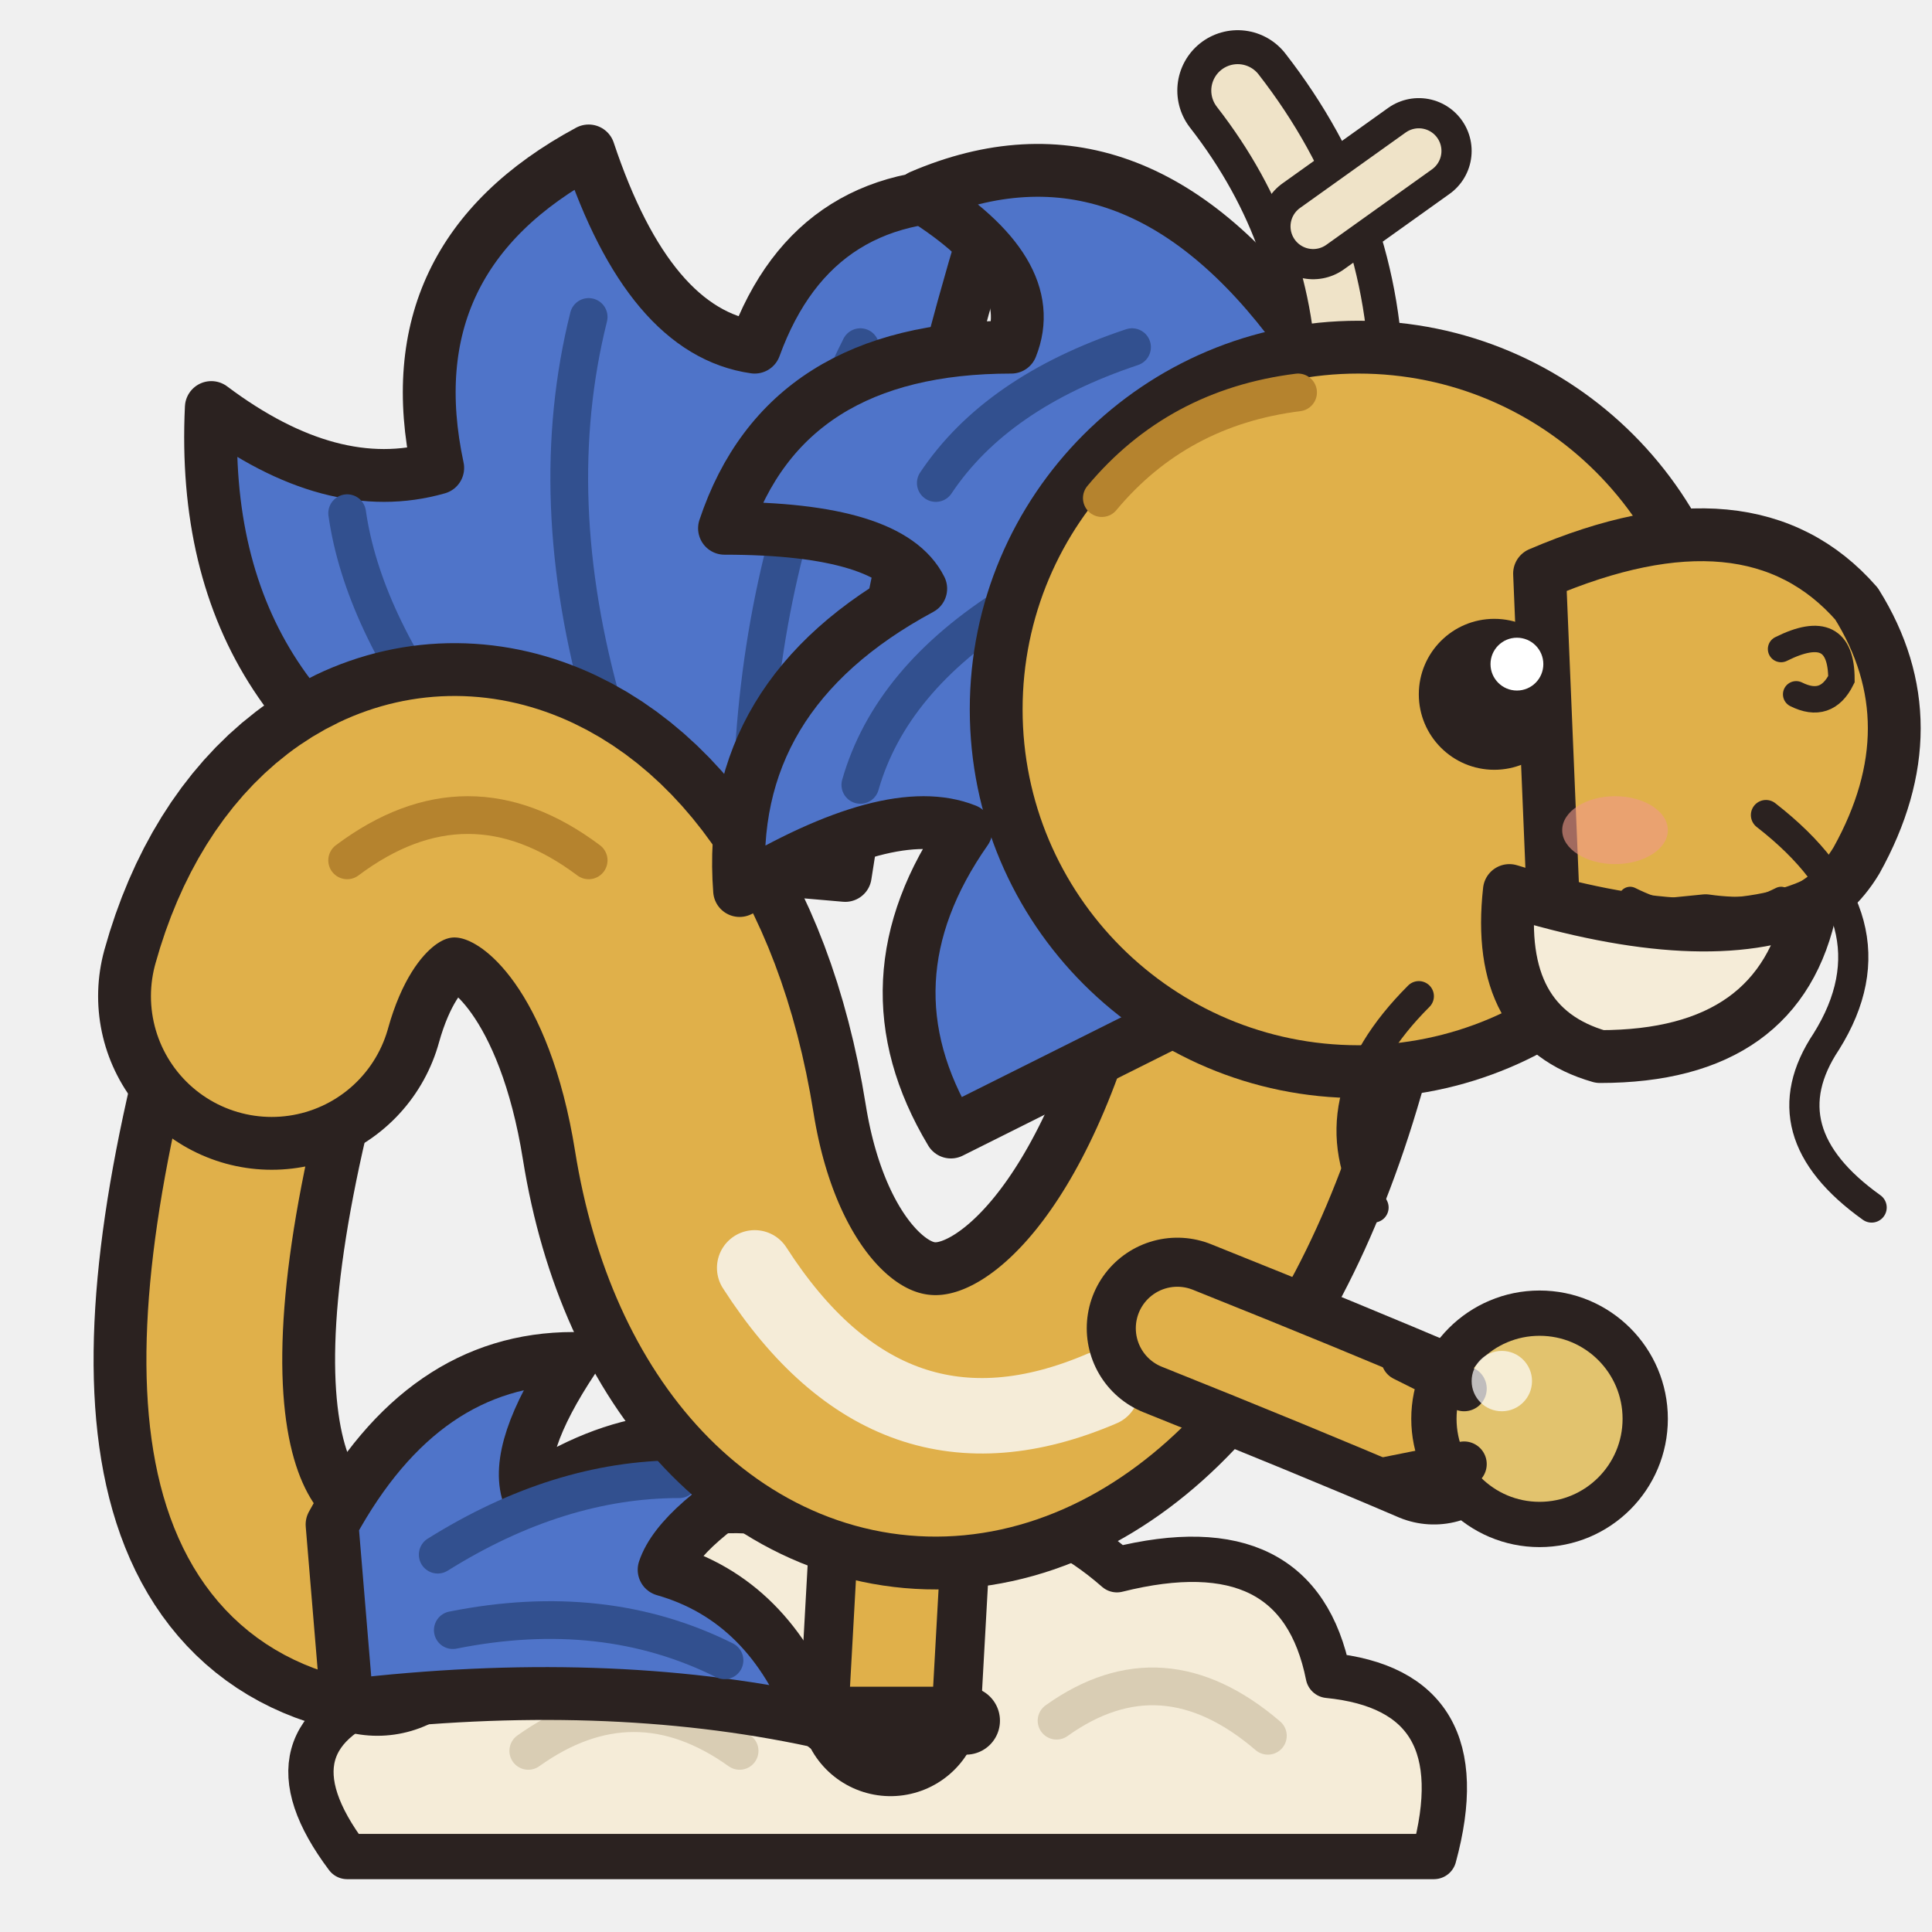
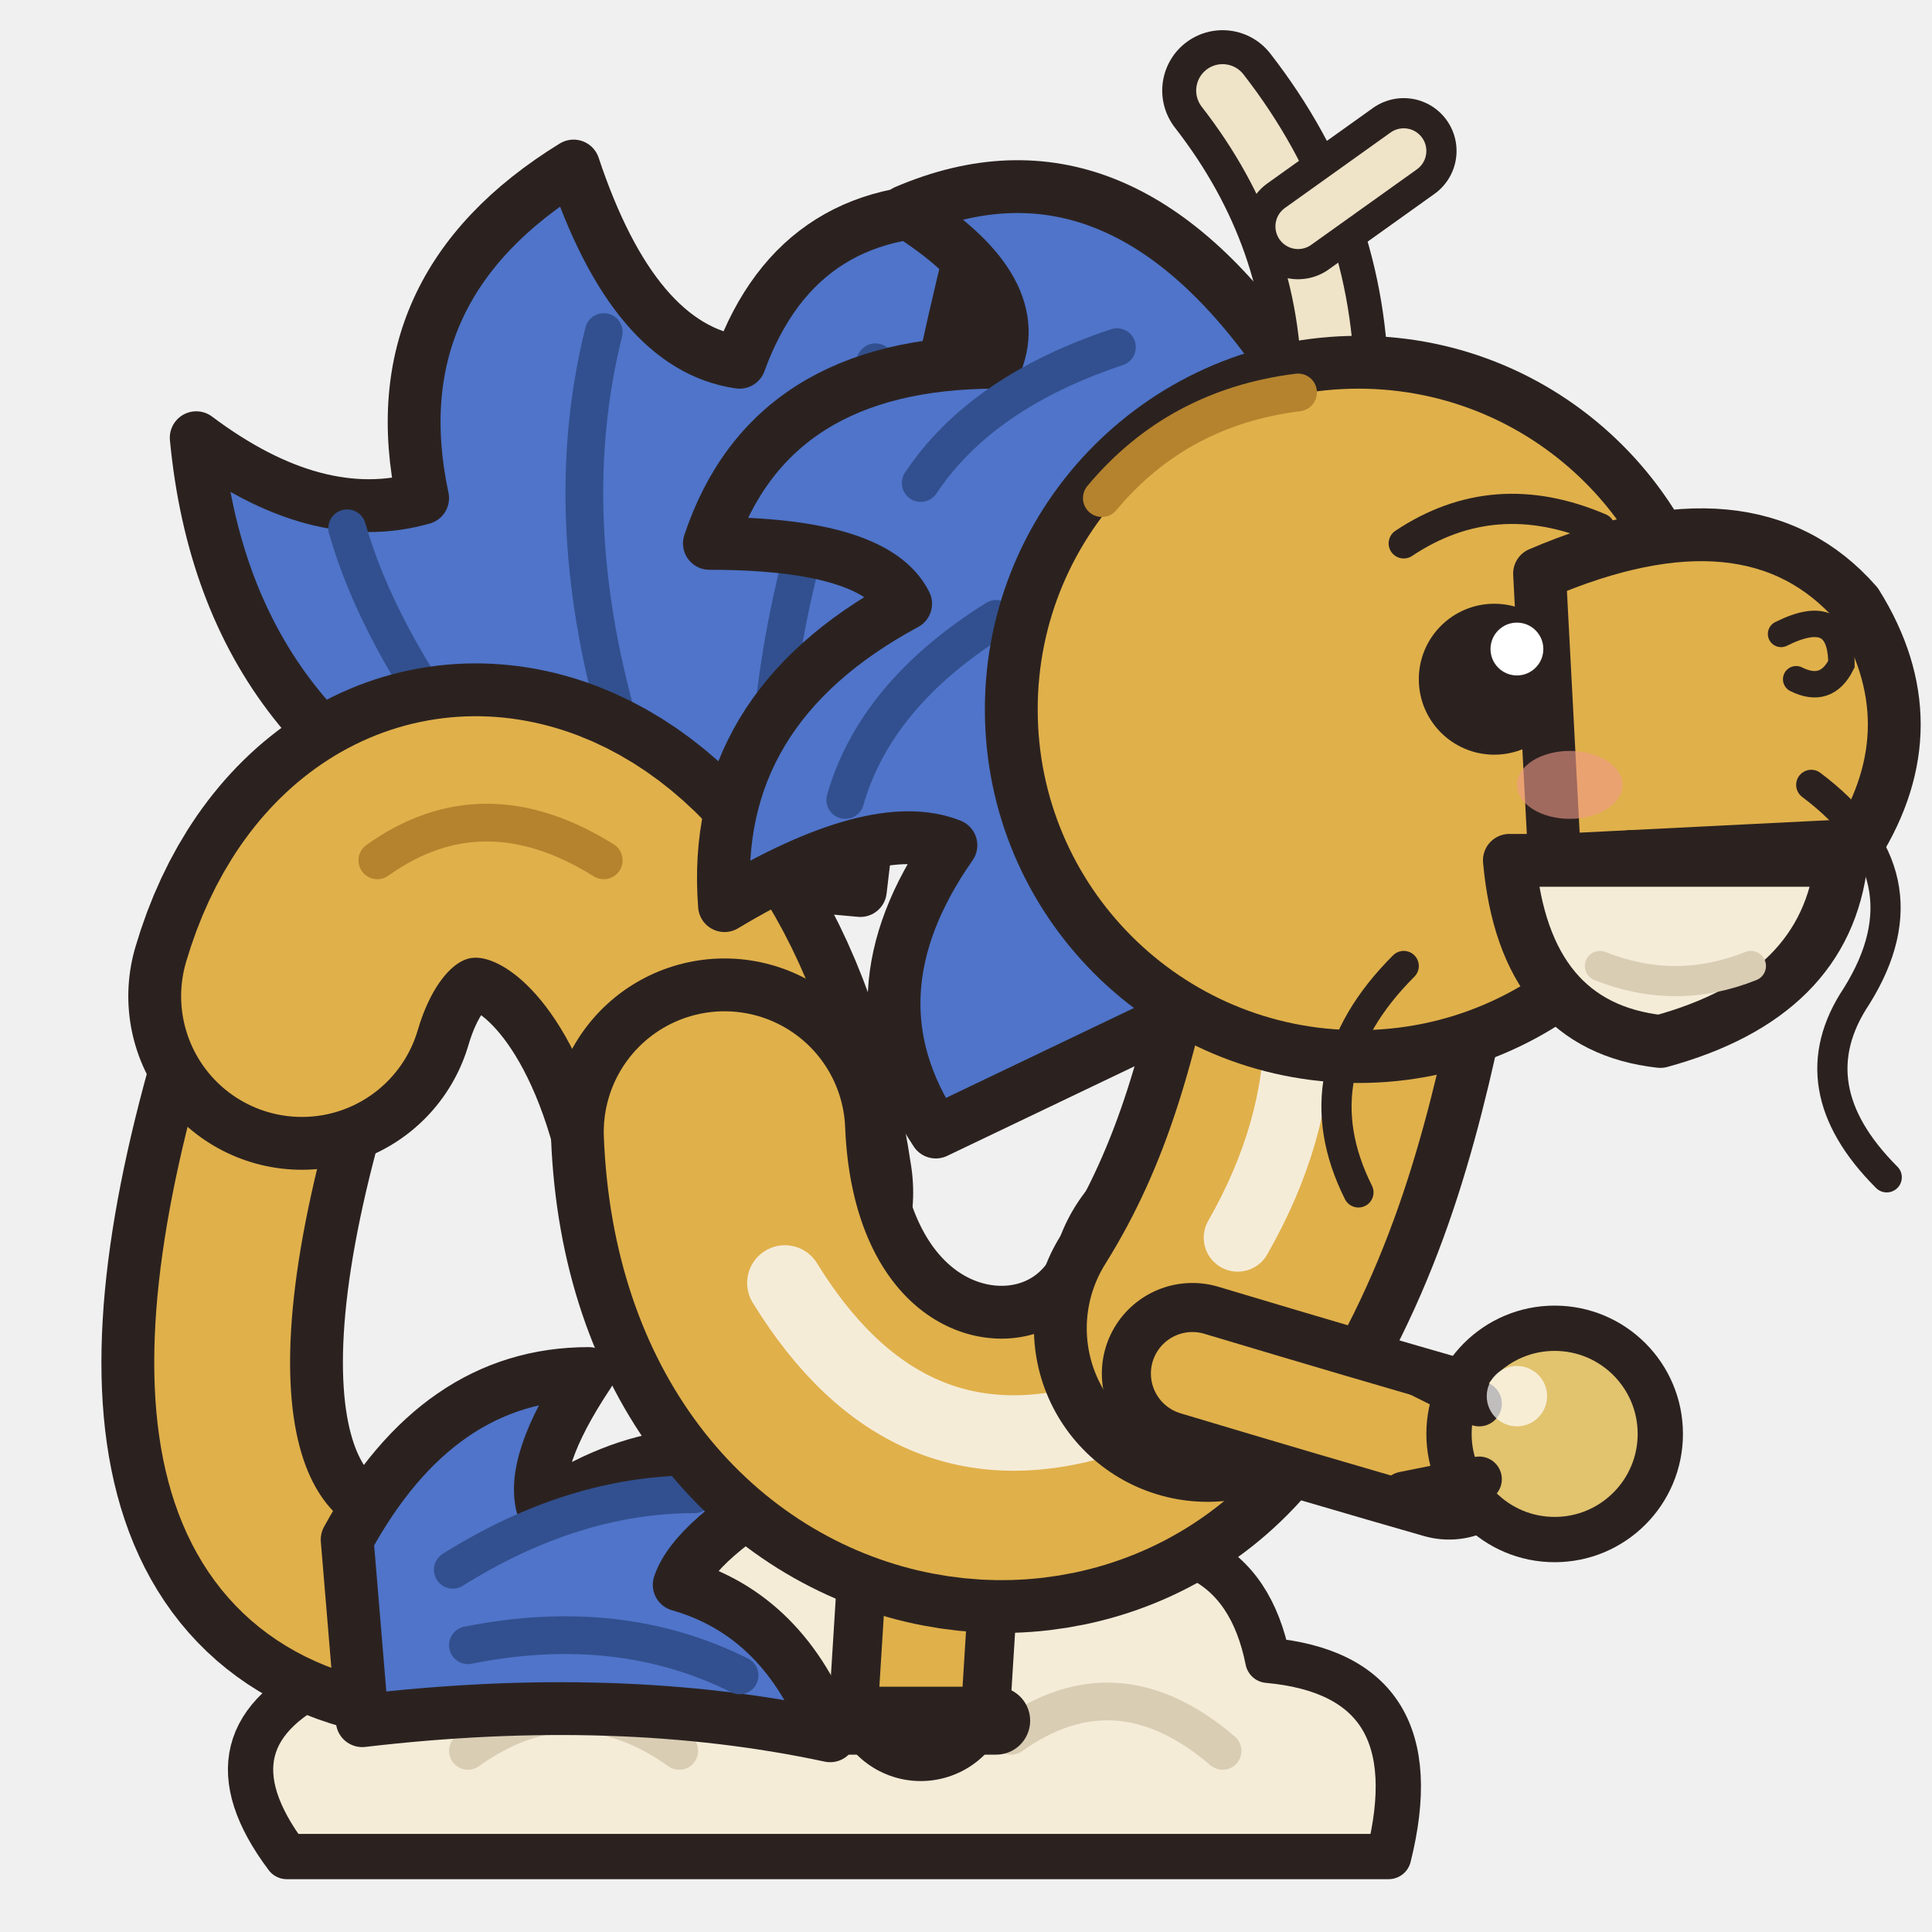
<svg xmlns="http://www.w3.org/2000/svg" viewBox="0 0 256 256" width="256" height="256">
  <g stroke="#2b2220" stroke-width="7" stroke-linejoin="round" stroke-linecap="round">
-     <path d="M46 246 Q34 230 52 224 Q54 206 78 210 Q90 194 114 204 Q132 194 148 208 Q172 202 176 222 Q196 224 190 246 Z" fill="#f5ecd8" stroke-width="6" />
-     <path d="M70 232 Q84 222 98 232 M140 228 Q154 218 168 230" fill="none" stroke="#d9cdb4" stroke-width="5" />
-     <path d="M66 112 Q26 96 28 54 Q44 66 58 62 Q52 34 78 20 Q86 44 100 46 Q108 24 132 26 Q120 64 112 116 Z" fill="#4f74c9" />
-     <path d="M60 98 Q48 82 46 68 M80 94 Q72 66 78 42 M100 98 Q102 70 114 46" fill="none" stroke="#32508f" stroke-width="5" />
-     <path d="M120 190 L118 226" stroke-width="24" />
-     <path d="M120 190 L118 226" stroke="#e0b04a" stroke-width="11" />
-     <path d="M110 228 L128 228" stroke-width="9" />
-     <path d="M38 128 Q14 208 50 214" fill="none" stroke-width="32" />
-     <path d="M38 128 Q14 208 50 214" fill="none" stroke="#e0b04a" stroke-width="18" />
-     <path d="M44 202 Q56 180 76 180 Q68 192 70 198 Q88 186 104 194 Q90 202 88 208 Q102 212 108 228 Q80 222 46 226 Z" fill="#4f74c9" />
-     <path d="M58 206 Q74 196 90 196 M60 216 Q80 212 96 220" fill="none" stroke="#32508f" stroke-width="5" />
-     <path d="M168 132 C150 206 100 200 92 150 C84 100 46 96 36 132" fill="none" stroke-width="46" />
-     <path d="M168 132 C150 206 100 200 92 150 C84 100 46 96 36 132" fill="none" stroke="#e0b04a" stroke-width="32" />
-     <path d="M100 168 Q118 196 146 184" fill="none" stroke="#f5ecd8" stroke-width="10" />
-     <path d="M46 114 Q62 102 78 114" fill="none" stroke="#b5832e" stroke-width="5" />
-     <path d="M156 176 Q176 184 190 190" fill="none" stroke-width="24" />
-     <path d="M156 176 Q176 184 190 190" fill="none" stroke="#e0b04a" stroke-width="11" />
-     <circle cx="204" cy="188" r="14" fill="#e2c36e" stroke-width="6" />
-     <path d="M186 180 L194 184 M184 196 L194 194" stroke-width="6" />
-     <path d="M172 44 Q150 14 122 26 Q138 36 134 46 Q104 46 96 70 Q118 70 122 78 Q96 92 98 118 Q118 106 128 110 Q114 130 126 150 L170 128 Z" fill="#4f74c9" />
-     <path d="M150 46 Q132 52 124 64 M134 80 Q118 90 114 104" fill="none" stroke="#32508f" stroke-width="5" />
-     <path d="M178 52 Q178 30 164 12" fill="none" stroke-width="16" />
-     <path d="M178 52 Q178 30 164 12" fill="none" stroke="#efe3c8" stroke-width="7" />
-     <path d="M174 30 L188 20" fill="none" stroke-width="14" />
-     <path d="M174 30 L188 20" fill="none" stroke="#efe3c8" stroke-width="6" />
-     <circle cx="180" cy="94" r="48" fill="#e0b04a" />
-     <path d="M204 76 Q232 64 246 80 Q256 96 246 114 Q240 124 226 122 L206 124 Z" fill="#e0b04a" />
-     <path d="M200 118 Q226 126 240 120 Q236 140 212 140 Q198 136 200 118 Z" fill="#f5ecd8" />
+     <path d="M38 246 Q26 230 44 222 Q46 204 70 208 Q82 192 106 202 Q124 192 140 206 Q164 200 168 220 Q190 222 184 246 Z" fill="#f5ecd8" stroke-width="6" />
+     <path d="M62 232 Q76 222 90 232 M134 230 Q148 220 162 232" fill="none" stroke="#d9cdb4" stroke-width="5" />
+     <path d="M70 114 Q30 100 26 58 Q42 70 56 66 Q50 38 76 22 Q84 46 98 48 Q106 26 130 28 Q120 66 114 118 Z" fill="#4f74c9" />
+     <path d="M62 100 Q50 84 46 70 M82 96 Q74 68 80 44 M102 100 Q104 72 116 48" fill="none" stroke="#32508f" stroke-width="5" />
+     <path d="M124 192 L122 224" stroke-width="24" />
+     <path d="M124 192 L122 224" stroke="#e0b04a" stroke-width="11" />
+     <path d="M112 228 L132 228" stroke-width="9" />
+     <path d="M40 130 Q14 206 52 214" fill="none" stroke-width="32" />
+     <path d="M40 130 Q14 206 52 214" fill="none" stroke="#e0b04a" stroke-width="18" />
+     <path d="M46 204 Q58 182 78 182 Q70 194 72 200 Q90 188 106 196 Q92 204 90 210 Q104 214 110 230 Q82 224 48 228 Z" fill="#4f74c9" />
+     <path d="M60 208 Q76 198 92 198 M62 218 Q82 214 98 222" fill="none" stroke="#32508f" stroke-width="5" />
+     <path d="M98 158 C90 104 50 98 40 132" fill="none" stroke-width="46" />
+     <path d="M98 158 C90 104 50 98 40 132" fill="none" stroke="#e0b04a" stroke-width="32" />
+     <path d="M50 114 Q64 104 80 114" fill="none" stroke="#b5832e" stroke-width="5" />
+     <path d="M96 150 C98 200 150 206 162 172" fill="none" stroke-width="46" />
+     <path d="M96 150 C98 200 150 206 162 172" fill="none" stroke="#e0b04a" stroke-width="32" />
+     <path d="M104 170 Q120 196 146 188" fill="none" stroke="#f5ecd8" stroke-width="10" />
+     <path d="M160 176 C170 160 174 144 178 124" fill="none" stroke-width="46" />
+     <path d="M160 176 C170 160 174 144 178 124" fill="none" stroke="#e0b04a" stroke-width="32" />
+     <path d="M164 164 Q172 150 172 136" fill="none" stroke="#f5ecd8" stroke-width="9" />
+     <path d="M158 182 Q178 188 192 192" fill="none" stroke-width="24" />
+     <path d="M158 182 Q178 188 192 192" fill="none" stroke="#e0b04a" stroke-width="11" />
+     <circle cx="206" cy="190" r="14" fill="#e2c36e" stroke-width="6" />
+     <path d="M188 182 L196 186 M186 198 L196 196" stroke-width="6" />
+     <path d="M170 48 Q148 16 120 28 Q136 38 132 48 Q102 48 94 72 Q116 72 120 80 Q94 94 96 120 Q116 108 126 112 Q112 132 124 150 L170 128 Z" fill="#4f74c9" />
+     <path d="M148 46 Q130 52 122 64 M132 82 Q116 92 112 106" fill="none" stroke="#32508f" stroke-width="5" />
+     <path d="M176 52 Q176 30 162 12" fill="none" stroke-width="16" />
+     <path d="M176 52 Q176 30 162 12" fill="none" stroke="#efe3c8" stroke-width="7" />
+     <path d="M172 30 L186 20" fill="none" stroke-width="14" />
+     <path d="M172 30 L186 20" fill="none" stroke="#efe3c8" stroke-width="6" />
+     <path d="M204 116 L206 98 Q224 90 240 94 L242 116 Z" fill="#3a2e28" stroke="none" />
+     <path d="M210 112 Q224 104 236 110" fill="none" stroke="#f09a88" stroke-width="7" />
+     <circle cx="180" cy="94" r="46" fill="#e0b04a" />
+     <path d="M204 76 Q232 64 246 80 Q256 96 246 112 L206 114 Z" fill="#e0b04a" />
+     <path d="M216 112 L220 120 L224 112 M234 112 L238 120 L242 112" fill="#f5ecd8" stroke-width="4" />
    <path d="M146 66 Q156 54 172 52" fill="none" stroke="#b5832e" stroke-width="5" />
+     <path d="M200 114 L244 114 Q242 132 220 138 Q202 136 200 114 Z" fill="#f5ecd8" />
+     <path d="M212 128 Q222 132 232 128" fill="none" stroke="#d9cdb4" stroke-width="4" />
  </g>
-   <path d="M234 108 Q252 122 242 138 Q234 150 248 160" fill="none" stroke="#2b2220" stroke-width="4" stroke-linecap="round" />
-   <path d="M188 132 Q174 146 182 160" fill="none" stroke="#2b2220" stroke-width="4" stroke-linecap="round" />
-   <circle cx="198" cy="92" r="10" fill="#2b2220" />
-   <circle cx="201" cy="88" r="3.5" fill="#fff" />
-   <path d="M236 86 Q244 82 244 90 Q242 94 238 92" fill="none" stroke="#2b2220" stroke-width="3.5" stroke-linecap="round" />
-   <ellipse cx="214" cy="110" rx="7" ry="4.5" fill="#f09a88" opacity="0.6" />
-   <path d="M216 119 Q226 124 236 119" fill="none" stroke="#2b2220" stroke-width="3" stroke-linecap="round" />
-   <circle cx="199" cy="183" r="4" fill="#fff" opacity="0.7" />
+   <path d="M240 104 Q256 116 246 132 Q238 144 250 156" fill="none" stroke="#2b2220" stroke-width="4" stroke-linecap="round" />
+   <path d="M186 128 Q172 142 180 158" fill="none" stroke="#2b2220" stroke-width="4" stroke-linecap="round" />
+   <path d="M186 72 Q198 64 212 70" fill="none" stroke="#2b2220" stroke-width="4" stroke-linecap="round" />
+   <circle cx="198" cy="90" r="10" fill="#2b2220" />
+   <circle cx="201" cy="86" r="3.5" fill="#fff" />
+   <path d="M236 84 Q244 80 244 88 Q242 92 238 90" fill="none" stroke="#2b2220" stroke-width="3.5" stroke-linecap="round" />
+   <ellipse cx="208" cy="104" rx="7" ry="4.5" fill="#f09a88" opacity="0.6" />
+   <circle cx="201" cy="185" r="4" fill="#fff" opacity="0.7" />
</svg>
